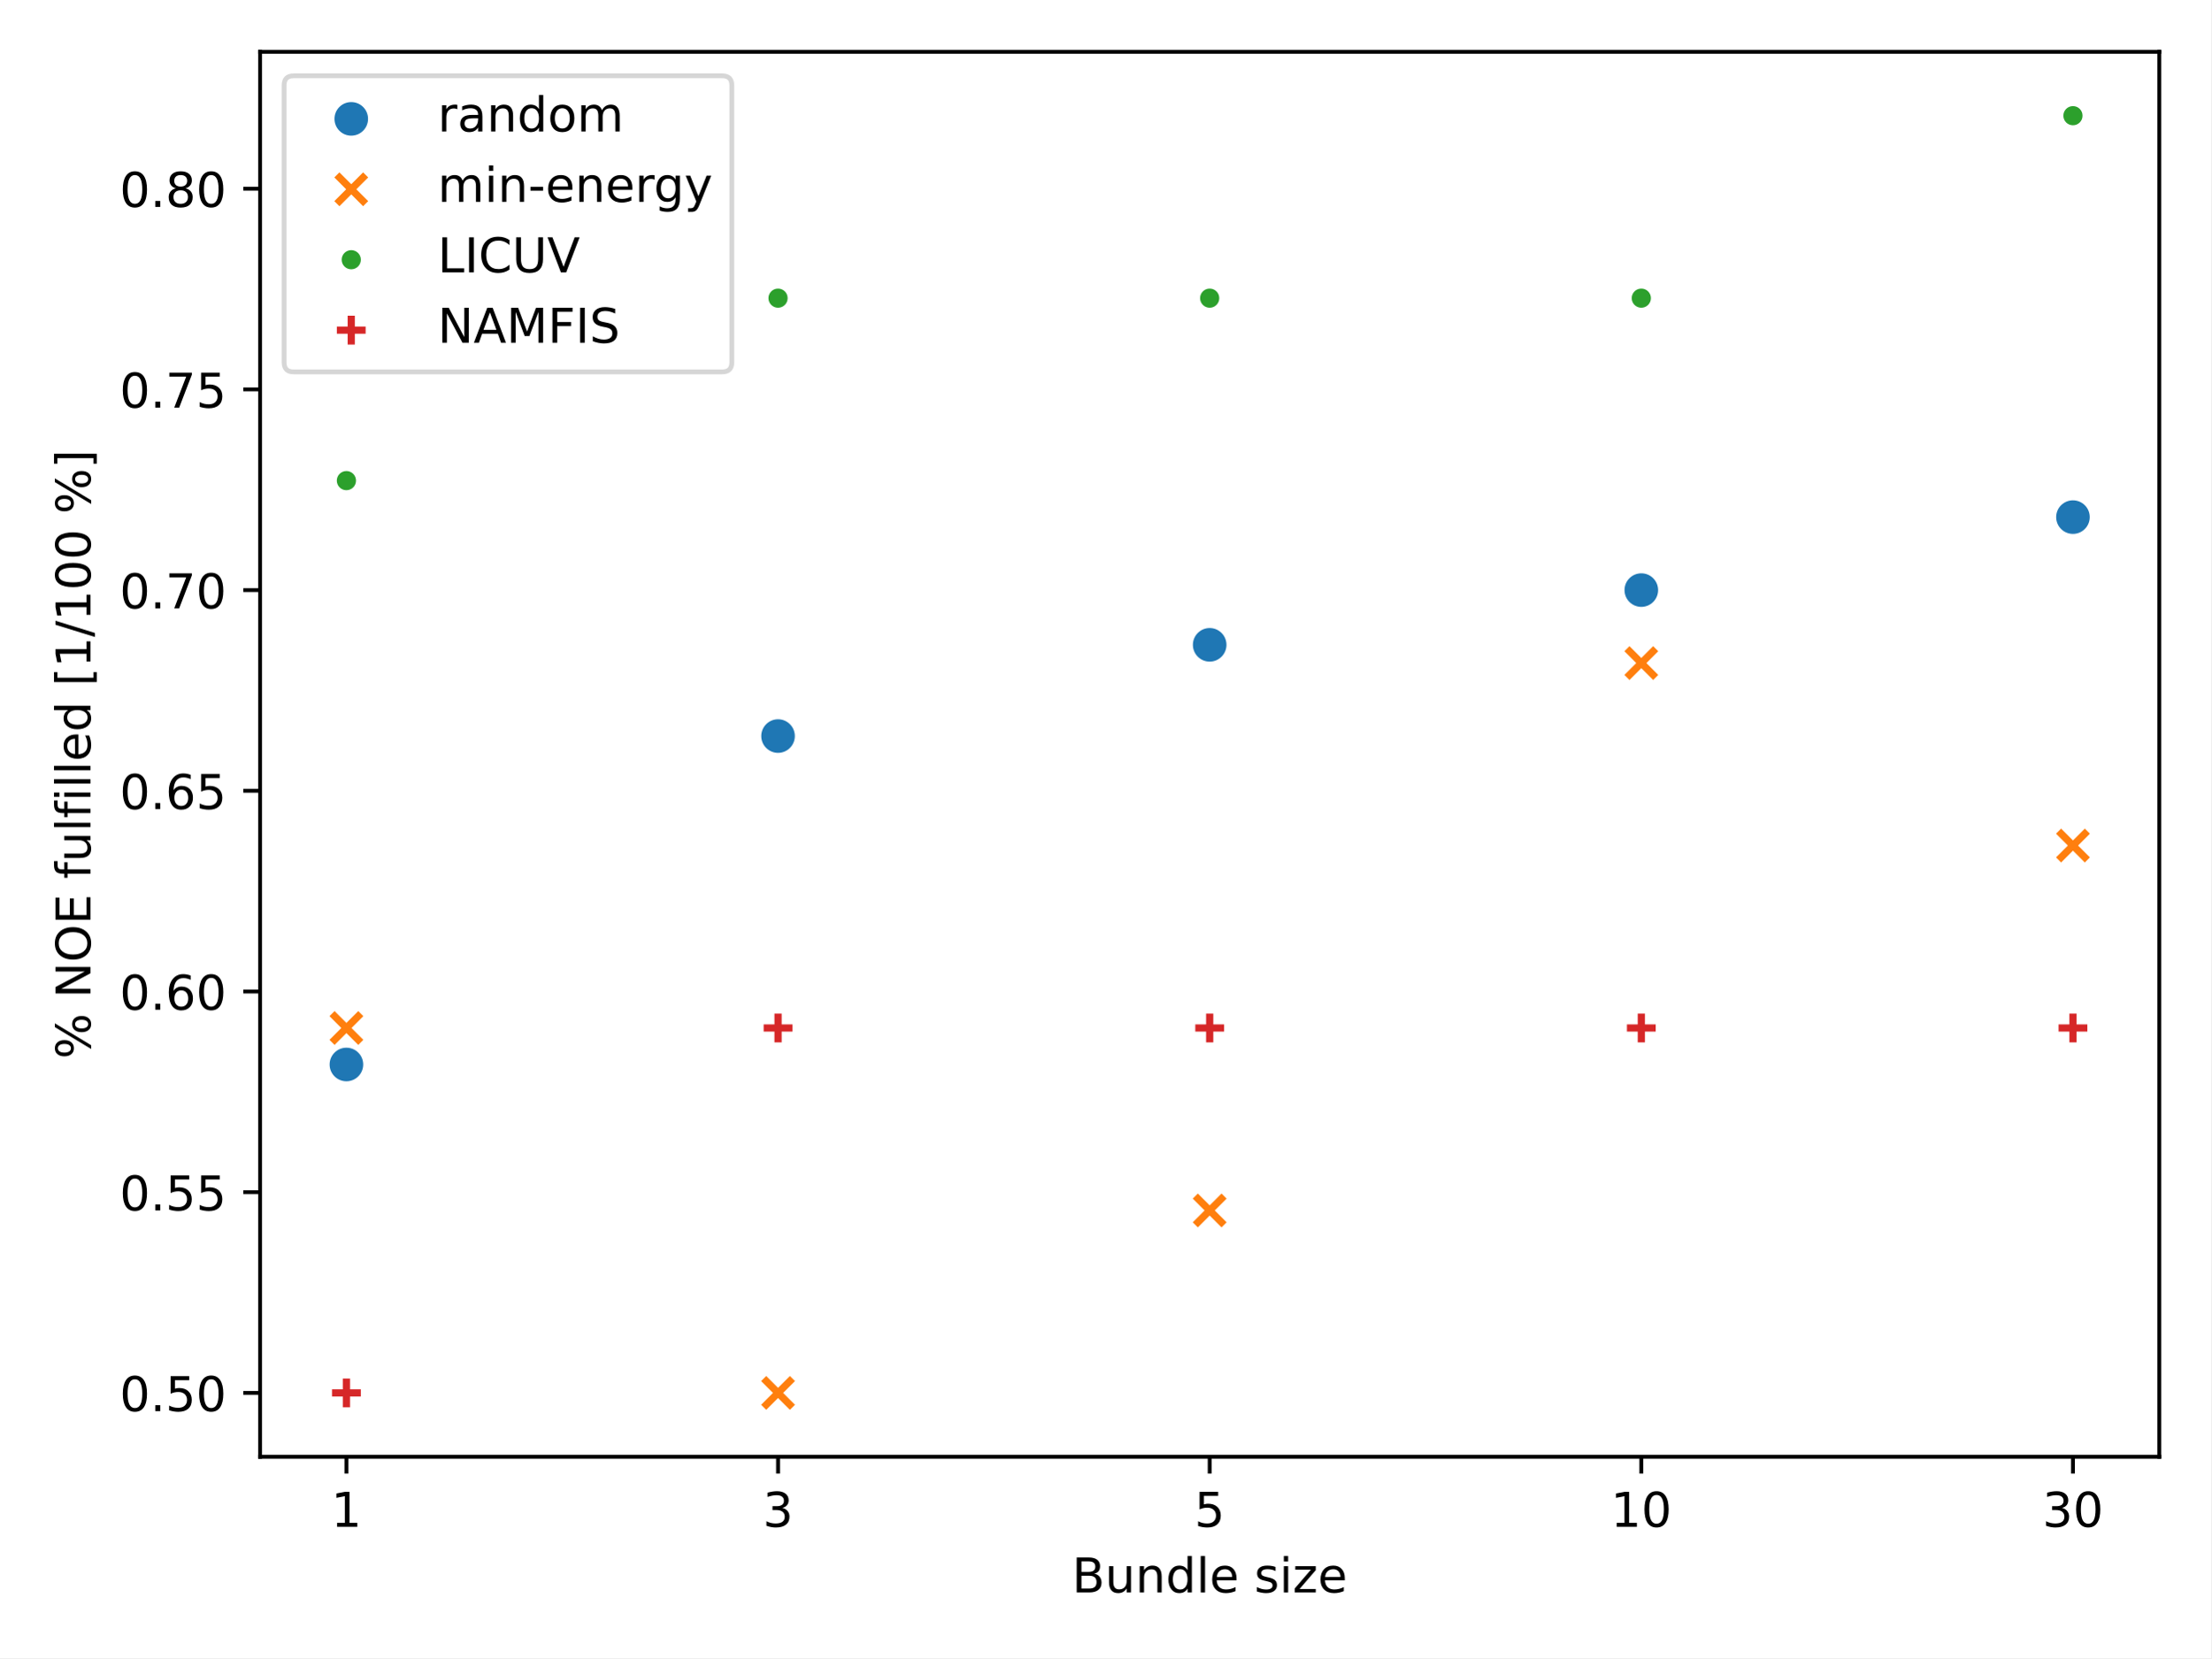
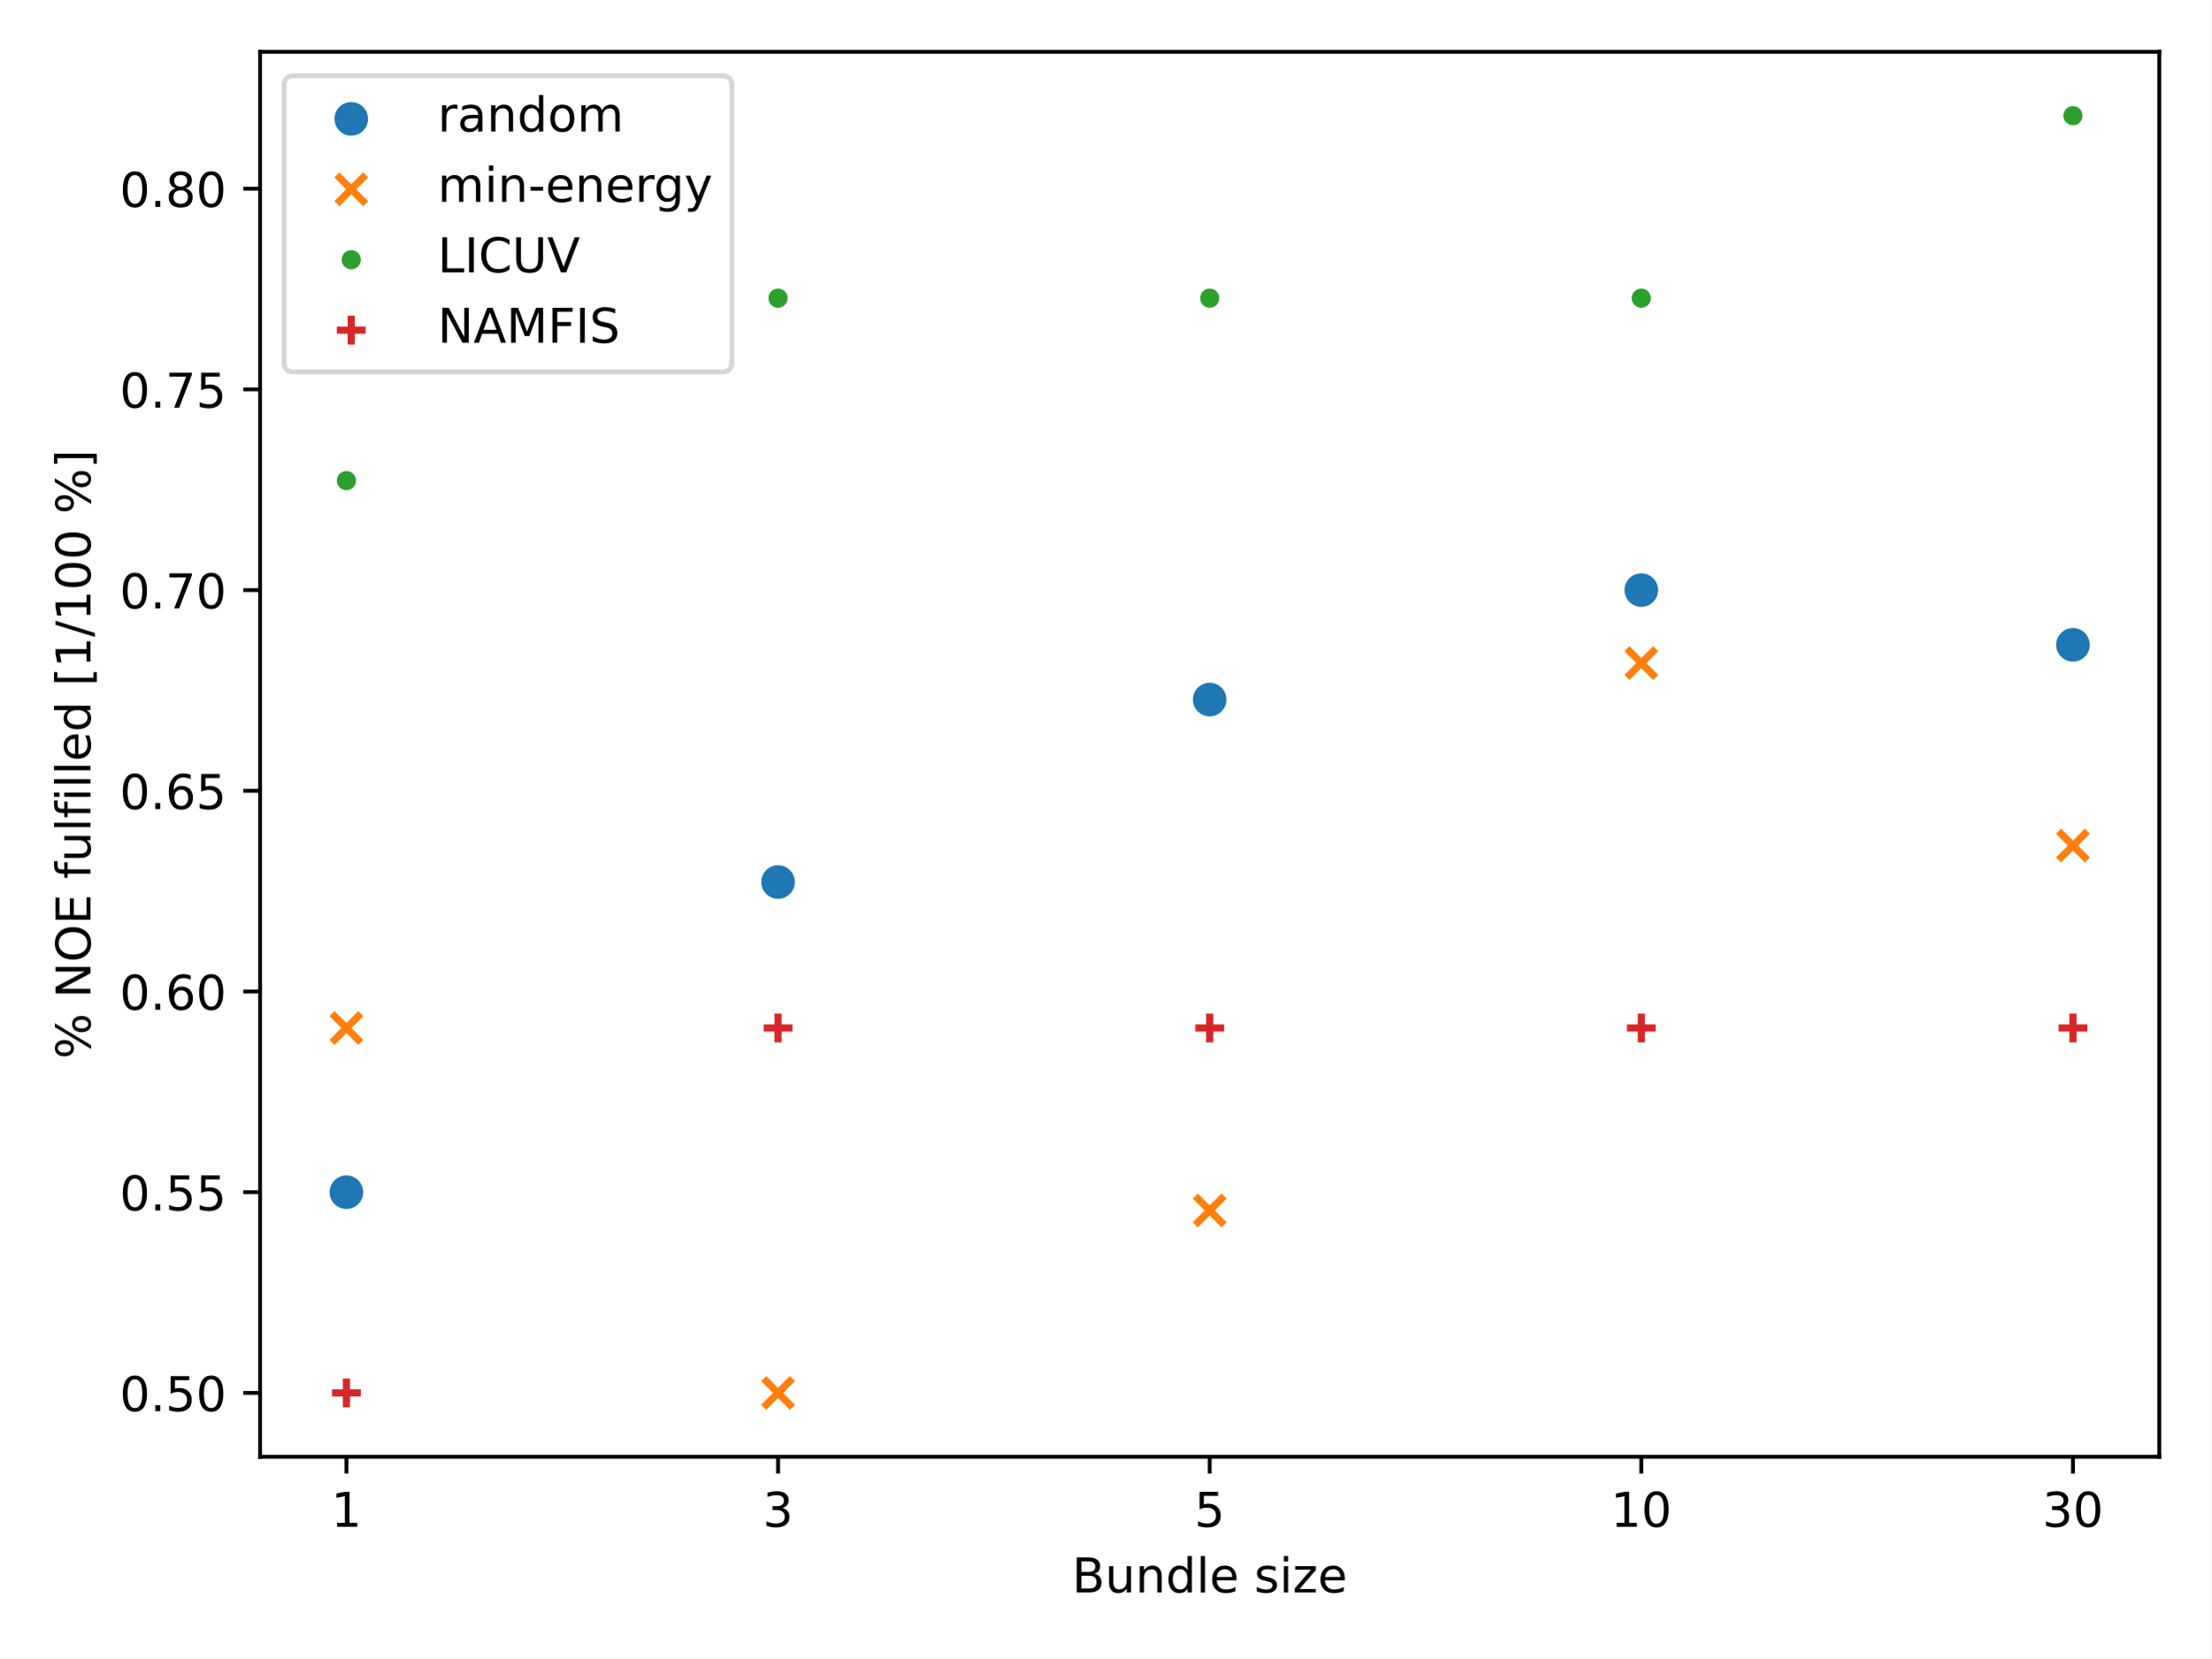
<svg xmlns="http://www.w3.org/2000/svg" xmlns:xlink="http://www.w3.org/1999/xlink" width="460.8pt" height="345.6pt" viewBox="0 0 460.8 345.6" version="1.1">
  <defs>
    <style type="text/css">*{stroke-linejoin: round; stroke-linecap: butt}</style>
  </defs>
  <g id="figure_1">
    <g id="patch_1">
      <path d="M 0 345.6  L 460.8 345.6  L 460.8 0  L 0 0  z " style="fill: #ffffff" />
    </g>
    <g id="axes_1">
      <g id="patch_2">
        <path d="M 54.2 303.64  L 450 303.64  L 450 10.8  L 54.2 10.8  z " style="fill: #ffffff" />
      </g>
      <g id="PathCollection_1">
        <defs>
-           <path id="mc4fdf73c04" d="M 0 3  C 0.796 3 1.559 2.684 2.121 2.121  C 2.684 1.559 3 0.796 3 0  C 3 -0.796 2.684 -1.559 2.121 -2.121  C 1.559 -2.684 0.796 -3 0 -3  C -0.796 -3 -1.559 -2.684 -2.121 -2.121  C -2.684 -1.559 -3 -0.796 -3 0  C -3 0.796 -2.684 1.559 -2.121 2.121  C -1.559 2.684 -0.796 3 0 3  z " style="stroke: #1f77b4" />
+           <path id="m505777b64e" d="M 0 3  C 0.796 3 1.559 2.684 2.121 2.121  C 2.684 1.559 3 0.796 3 0  C 3 -0.796 2.684 -1.559 2.121 -2.121  C 1.559 -2.684 0.796 -3 0 -3  C -0.796 -3 -1.559 -2.684 -2.121 -2.121  C -2.684 -1.559 -3 -0.796 -3 0  C -3 0.796 -2.684 1.559 -2.121 2.121  C -1.559 2.684 -0.796 3 0 3  z " style="stroke: #1f77b4" />
        </defs>
-         <g clip-path="url(#p5c003dd449)">
-           <use xlink:href="#mc4fdf73c04" x="72.191" y="221.873" style="fill: #1f77b4; stroke: #1f77b4" />
-           <use xlink:href="#mc4fdf73c04" x="162.145" y="153.417" style="fill: #1f77b4; stroke: #1f77b4" />
-           <use xlink:href="#mc4fdf73c04" x="252.1" y="134.401" style="fill: #1f77b4; stroke: #1f77b4" />
-           <use xlink:href="#mc4fdf73c04" x="342.055" y="122.992" style="fill: #1f77b4; stroke: #1f77b4" />
-           <use xlink:href="#mc4fdf73c04" x="432.009" y="107.779" style="fill: #1f77b4; stroke: #1f77b4" />
+         <g clip-path="url(#pc126f6b0c1)">
+           <use xlink:href="#m505777b64e" x="72.191" y="248.495" style="fill: #1f77b4; stroke: #1f77b4" />
+           <use xlink:href="#m505777b64e" x="162.145" y="183.842" style="fill: #1f77b4; stroke: #1f77b4" />
+           <use xlink:href="#m505777b64e" x="252.1" y="145.811" style="fill: #1f77b4; stroke: #1f77b4" />
+           <use xlink:href="#m505777b64e" x="342.055" y="122.992" style="fill: #1f77b4; stroke: #1f77b4" />
+           <use xlink:href="#m505777b64e" x="432.009" y="134.401" style="fill: #1f77b4; stroke: #1f77b4" />
        </g>
      </g>
      <g id="PathCollection_2">
        <defs>
-           <path id="m33d298d247" d="M -3 3  L 3 -3  M -3 -3  L 3 3  " style="stroke: #ff7f0e; stroke-width: 1.5" />
+           <path id="m7551ebf244" d="M -3 3  L 3 -3  M -3 -3  L 3 3  " style="stroke: #ff7f0e; stroke-width: 1.5" />
        </defs>
-         <g clip-path="url(#p5c003dd449)">
-           <use xlink:href="#m33d298d247" x="72.191" y="214.267" style="fill: #ff7f0e; stroke: #ff7f0e; stroke-width: 1.5" />
-           <use xlink:href="#m33d298d247" x="162.145" y="290.329" style="fill: #ff7f0e; stroke: #ff7f0e; stroke-width: 1.5" />
-           <use xlink:href="#m33d298d247" x="252.1" y="252.298" style="fill: #ff7f0e; stroke: #ff7f0e; stroke-width: 1.5" />
-           <use xlink:href="#m33d298d247" x="342.055" y="138.204" style="fill: #ff7f0e; stroke: #ff7f0e; stroke-width: 1.5" />
-           <use xlink:href="#m33d298d247" x="432.009" y="176.236" style="fill: #ff7f0e; stroke: #ff7f0e; stroke-width: 1.5" />
+         <g clip-path="url(#pc126f6b0c1)">
+           <use xlink:href="#m7551ebf244" x="72.191" y="214.267" style="fill: #ff7f0e; stroke: #ff7f0e; stroke-width: 1.5" />
+           <use xlink:href="#m7551ebf244" x="162.145" y="290.329" style="fill: #ff7f0e; stroke: #ff7f0e; stroke-width: 1.5" />
+           <use xlink:href="#m7551ebf244" x="252.1" y="252.298" style="fill: #ff7f0e; stroke: #ff7f0e; stroke-width: 1.5" />
+           <use xlink:href="#m7551ebf244" x="342.055" y="138.204" style="fill: #ff7f0e; stroke: #ff7f0e; stroke-width: 1.5" />
+           <use xlink:href="#m7551ebf244" x="432.009" y="176.236" style="fill: #ff7f0e; stroke: #ff7f0e; stroke-width: 1.5" />
        </g>
      </g>
      <g id="PathCollection_3">
        <defs>
-           <path id="m363508b3d8" d="M 0 1.5  C 0.398 1.5 0.779 1.342 1.061 1.061  C 1.342 0.779 1.5 0.398 1.5 0  C 1.5 -0.398 1.342 -0.779 1.061 -1.061  C 0.779 -1.342 0.398 -1.5 0 -1.5  C -0.398 -1.5 -0.779 -1.342 -1.061 -1.061  C -1.342 -0.779 -1.5 -0.398 -1.5 0  C -1.5 0.398 -1.342 0.779 -1.061 1.061  C -0.779 1.342 -0.398 1.5 0 1.5  z " style="stroke: #2ca02c" />
+           <path id="m16ea8b2bb2" d="M 0 1.5  C 0.398 1.5 0.779 1.342 1.061 1.061  C 1.342 0.779 1.5 0.398 1.5 0  C 1.5 -0.398 1.342 -0.779 1.061 -1.061  C 0.779 -1.342 0.398 -1.5 0 -1.5  C -0.398 -1.5 -0.779 -1.342 -1.061 -1.061  C -1.342 -0.779 -1.5 -0.398 -1.5 0  C -1.5 0.398 -1.342 0.779 -1.061 1.061  C -0.779 1.342 -0.398 1.5 0 1.5  z " style="stroke: #2ca02c" />
        </defs>
-         <g clip-path="url(#p5c003dd449)">
-           <use xlink:href="#m363508b3d8" x="72.191" y="100.173" style="fill: #2ca02c; stroke: #2ca02c" />
-           <use xlink:href="#m363508b3d8" x="162.145" y="62.142" style="fill: #2ca02c; stroke: #2ca02c" />
-           <use xlink:href="#m363508b3d8" x="252.1" y="62.142" style="fill: #2ca02c; stroke: #2ca02c" />
-           <use xlink:href="#m363508b3d8" x="342.055" y="62.142" style="fill: #2ca02c; stroke: #2ca02c" />
-           <use xlink:href="#m363508b3d8" x="432.009" y="24.111" style="fill: #2ca02c; stroke: #2ca02c" />
+         <g clip-path="url(#pc126f6b0c1)">
+           <use xlink:href="#m16ea8b2bb2" x="72.191" y="100.173" style="fill: #2ca02c; stroke: #2ca02c" />
+           <use xlink:href="#m16ea8b2bb2" x="162.145" y="62.142" style="fill: #2ca02c; stroke: #2ca02c" />
+           <use xlink:href="#m16ea8b2bb2" x="252.1" y="62.142" style="fill: #2ca02c; stroke: #2ca02c" />
+           <use xlink:href="#m16ea8b2bb2" x="342.055" y="62.142" style="fill: #2ca02c; stroke: #2ca02c" />
+           <use xlink:href="#m16ea8b2bb2" x="432.009" y="24.111" style="fill: #2ca02c; stroke: #2ca02c" />
        </g>
      </g>
      <g id="PathCollection_4">
        <defs>
-           <path id="m934a556aa4" d="M -3 0  L 3 0  M 0 3  L 0 -3  " style="stroke: #d62728; stroke-width: 1.5" />
+           <path id="m9c81d2c2e5" d="M -3 0  L 3 0  M 0 3  L 0 -3  " style="stroke: #d62728; stroke-width: 1.5" />
        </defs>
-         <g clip-path="url(#p5c003dd449)">
-           <use xlink:href="#m934a556aa4" x="72.191" y="290.329" style="fill: #d62728; stroke: #d62728; stroke-width: 1.5" />
-           <use xlink:href="#m934a556aa4" x="162.145" y="214.267" style="fill: #d62728; stroke: #d62728; stroke-width: 1.5" />
-           <use xlink:href="#m934a556aa4" x="252.1" y="214.267" style="fill: #d62728; stroke: #d62728; stroke-width: 1.5" />
-           <use xlink:href="#m934a556aa4" x="342.055" y="214.267" style="fill: #d62728; stroke: #d62728; stroke-width: 1.5" />
-           <use xlink:href="#m934a556aa4" x="432.009" y="214.267" style="fill: #d62728; stroke: #d62728; stroke-width: 1.5" />
+         <g clip-path="url(#pc126f6b0c1)">
+           <use xlink:href="#m9c81d2c2e5" x="72.191" y="290.329" style="fill: #d62728; stroke: #d62728; stroke-width: 1.5" />
+           <use xlink:href="#m9c81d2c2e5" x="162.145" y="214.267" style="fill: #d62728; stroke: #d62728; stroke-width: 1.5" />
+           <use xlink:href="#m9c81d2c2e5" x="252.1" y="214.267" style="fill: #d62728; stroke: #d62728; stroke-width: 1.5" />
+           <use xlink:href="#m9c81d2c2e5" x="342.055" y="214.267" style="fill: #d62728; stroke: #d62728; stroke-width: 1.5" />
+           <use xlink:href="#m9c81d2c2e5" x="432.009" y="214.267" style="fill: #d62728; stroke: #d62728; stroke-width: 1.5" />
        </g>
      </g>
      <g id="matplotlib.axis_1">
        <g id="xtick_1">
          <g id="line2d_1">
            <defs>
-               <path id="m0e94657521" d="M 0 0  L 0 3.5  " style="stroke: #000000; stroke-width: 0.8" />
-             </defs>
-             <g>
-               <use xlink:href="#m0e94657521" x="72.191" y="303.64" style="stroke: #000000; stroke-width: 0.8" />
+               <path id="m64a5eb17c4" d="M 0 0  L 0 3.5  " style="stroke: #000000; stroke-width: 0.8" />
+             </defs>
+             <g>
+               <use xlink:href="#m64a5eb17c4" x="72.191" y="303.64" style="stroke: #000000; stroke-width: 0.8" />
            </g>
          </g>
          <g id="text_1">
            <g transform="translate(69.00966 318.2384)scale(0.1 -0.1)">
              <defs>
                <path id="DejaVuSans-31" d="M 794 531  L 1825 531  L 1825 4091  L 703 3866  L 703 4441  L 1819 4666  L 2450 4666  L 2450 531  L 3481 531  L 3481 0  L 794 0  L 794 531  z " transform="scale(0.015625)" />
              </defs>
              <use xlink:href="#DejaVuSans-31" />
            </g>
          </g>
        </g>
        <g id="xtick_2">
          <g id="line2d_2">
            <g>
-               <use xlink:href="#m0e94657521" x="162.145" y="303.64" style="stroke: #000000; stroke-width: 0.8" />
+               <use xlink:href="#m64a5eb17c4" x="162.145" y="303.64" style="stroke: #000000; stroke-width: 0.8" />
            </g>
          </g>
          <g id="text_2">
            <g transform="translate(158.9642 318.2384)scale(0.1 -0.1)">
              <defs>
                <path id="DejaVuSans-33" d="M 2597 2516  Q 3050 2419 3304 2112  Q 3559 1806 3559 1356  Q 3559 666 3084 287  Q 2609 -91 1734 -91  Q 1441 -91 1130 -33  Q 819 25 488 141  L 488 750  Q 750 597 1062 519  Q 1375 441 1716 441  Q 2309 441 2620 675  Q 2931 909 2931 1356  Q 2931 1769 2642 2001  Q 2353 2234 1838 2234  L 1294 2234  L 1294 2753  L 1863 2753  Q 2328 2753 2575 2939  Q 2822 3125 2822 3475  Q 2822 3834 2567 4026  Q 2313 4219 1838 4219  Q 1578 4219 1281 4162  Q 984 4106 628 3988  L 628 4550  Q 988 4650 1302 4700  Q 1616 4750 1894 4750  Q 2613 4750 3031 4423  Q 3450 4097 3450 3541  Q 3450 3153 3228 2886  Q 3006 2619 2597 2516  z " transform="scale(0.015625)" />
              </defs>
              <use xlink:href="#DejaVuSans-33" />
            </g>
          </g>
        </g>
        <g id="xtick_3">
          <g id="line2d_3">
            <g>
-               <use xlink:href="#m0e94657521" x="252.1" y="303.64" style="stroke: #000000; stroke-width: 0.8" />
+               <use xlink:href="#m64a5eb17c4" x="252.1" y="303.64" style="stroke: #000000; stroke-width: 0.8" />
            </g>
          </g>
          <g id="text_3">
            <g transform="translate(248.9187 318.2384)scale(0.1 -0.1)">
              <defs>
                <path id="DejaVuSans-35" d="M 691 4666  L 3169 4666  L 3169 4134  L 1269 4134  L 1269 2991  Q 1406 3038 1543 3061  Q 1681 3084 1819 3084  Q 2600 3084 3056 2656  Q 3513 2228 3513 1497  Q 3513 744 3044 326  Q 2575 -91 1722 -91  Q 1428 -91 1123 -41  Q 819 9 494 109  L 494 744  Q 775 591 1075 516  Q 1375 441 1709 441  Q 2250 441 2565 725  Q 2881 1009 2881 1497  Q 2881 1984 2565 2268  Q 2250 2553 1709 2553  Q 1456 2553 1204 2497  Q 953 2441 691 2322  L 691 4666  z " transform="scale(0.015625)" />
              </defs>
              <use xlink:href="#DejaVuSans-35" />
            </g>
          </g>
        </g>
        <g id="xtick_4">
          <g id="line2d_4">
            <g>
-               <use xlink:href="#m0e94657521" x="342.055" y="303.64" style="stroke: #000000; stroke-width: 0.8" />
+               <use xlink:href="#m64a5eb17c4" x="342.055" y="303.64" style="stroke: #000000; stroke-width: 0.8" />
            </g>
          </g>
          <g id="text_4">
            <g transform="translate(335.692 318.2384)scale(0.1 -0.1)">
              <defs>
                <path id="DejaVuSans-30" d="M 2034 4250  Q 1547 4250 1301 3770  Q 1056 3291 1056 2328  Q 1056 1369 1301 889  Q 1547 409 2034 409  Q 2525 409 2770 889  Q 3016 1369 3016 2328  Q 3016 3291 2770 3770  Q 2525 4250 2034 4250  z M 2034 4750  Q 2819 4750 3233 4129  Q 3647 3509 3647 2328  Q 3647 1150 3233 529  Q 2819 -91 2034 -91  Q 1250 -91 836 529  Q 422 1150 422 2328  Q 422 3509 836 4129  Q 1250 4750 2034 4750  z " transform="scale(0.015625)" />
              </defs>
              <use xlink:href="#DejaVuSans-31" />
              <use xlink:href="#DejaVuSans-30" x="63.623" />
            </g>
          </g>
        </g>
        <g id="xtick_5">
          <g id="line2d_5">
            <g>
-               <use xlink:href="#m0e94657521" x="432.009" y="303.64" style="stroke: #000000; stroke-width: 0.8" />
+               <use xlink:href="#m64a5eb17c4" x="432.009" y="303.64" style="stroke: #000000; stroke-width: 0.8" />
            </g>
          </g>
          <g id="text_5">
            <g transform="translate(425.6466 318.2384)scale(0.1 -0.1)">
              <use xlink:href="#DejaVuSans-33" />
              <use xlink:href="#DejaVuSans-30" x="63.623" />
            </g>
          </g>
        </g>
        <g id="text_6">
          <g transform="translate(223.4086 331.9166)scale(0.1 -0.1)">
            <defs>
              <path id="DejaVuSans-42" d="M 1259 2228  L 1259 519  L 2272 519  Q 2781 519 3026 730  Q 3272 941 3272 1375  Q 3272 1813 3026 2020  Q 2781 2228 2272 2228  L 1259 2228  z M 1259 4147  L 1259 2741  L 2194 2741  Q 2656 2741 2882 2914  Q 3109 3088 3109 3444  Q 3109 3797 2882 3972  Q 2656 4147 2194 4147  L 1259 4147  z M 628 4666  L 2241 4666  Q 2963 4666 3353 4366  Q 3744 4066 3744 3513  Q 3744 3084 3544 2831  Q 3344 2578 2956 2516  Q 3422 2416 3680 2098  Q 3938 1781 3938 1306  Q 3938 681 3513 340  Q 3088 0 2303 0  L 628 0  L 628 4666  z " transform="scale(0.015625)" />
              <path id="DejaVuSans-75" d="M 544 1381  L 544 3500  L 1119 3500  L 1119 1403  Q 1119 906 1312 657  Q 1506 409 1894 409  Q 2359 409 2629 706  Q 2900 1003 2900 1516  L 2900 3500  L 3475 3500  L 3475 0  L 2900 0  L 2900 538  Q 2691 219 2414 64  Q 2138 -91 1772 -91  Q 1169 -91 856 284  Q 544 659 544 1381  z M 1991 3584  L 1991 3584  z " transform="scale(0.015625)" />
              <path id="DejaVuSans-6e" d="M 3513 2113  L 3513 0  L 2938 0  L 2938 2094  Q 2938 2591 2744 2837  Q 2550 3084 2163 3084  Q 1697 3084 1428 2787  Q 1159 2491 1159 1978  L 1159 0  L 581 0  L 581 3500  L 1159 3500  L 1159 2956  Q 1366 3272 1645 3428  Q 1925 3584 2291 3584  Q 2894 3584 3203 3211  Q 3513 2838 3513 2113  z " transform="scale(0.015625)" />
              <path id="DejaVuSans-64" d="M 2906 2969  L 2906 4863  L 3481 4863  L 3481 0  L 2906 0  L 2906 525  Q 2725 213 2448 61  Q 2172 -91 1784 -91  Q 1150 -91 751 415  Q 353 922 353 1747  Q 353 2572 751 3078  Q 1150 3584 1784 3584  Q 2172 3584 2448 3432  Q 2725 3281 2906 2969  z M 947 1747  Q 947 1113 1208 752  Q 1469 391 1925 391  Q 2381 391 2643 752  Q 2906 1113 2906 1747  Q 2906 2381 2643 2742  Q 2381 3103 1925 3103  Q 1469 3103 1208 2742  Q 947 2381 947 1747  z " transform="scale(0.015625)" />
              <path id="DejaVuSans-6c" d="M 603 4863  L 1178 4863  L 1178 0  L 603 0  L 603 4863  z " transform="scale(0.015625)" />
              <path id="DejaVuSans-65" d="M 3597 1894  L 3597 1613  L 953 1613  Q 991 1019 1311 708  Q 1631 397 2203 397  Q 2534 397 2845 478  Q 3156 559 3463 722  L 3463 178  Q 3153 47 2828 -22  Q 2503 -91 2169 -91  Q 1331 -91 842 396  Q 353 884 353 1716  Q 353 2575 817 3079  Q 1281 3584 2069 3584  Q 2775 3584 3186 3129  Q 3597 2675 3597 1894  z M 3022 2063  Q 3016 2534 2758 2815  Q 2500 3097 2075 3097  Q 1594 3097 1305 2825  Q 1016 2553 972 2059  L 3022 2063  z " transform="scale(0.015625)" />
              <path id="DejaVuSans-20" transform="scale(0.015625)" />
              <path id="DejaVuSans-73" d="M 2834 3397  L 2834 2853  Q 2591 2978 2328 3040  Q 2066 3103 1784 3103  Q 1356 3103 1142 2972  Q 928 2841 928 2578  Q 928 2378 1081 2264  Q 1234 2150 1697 2047  L 1894 2003  Q 2506 1872 2764 1633  Q 3022 1394 3022 966  Q 3022 478 2636 193  Q 2250 -91 1575 -91  Q 1294 -91 989 -36  Q 684 19 347 128  L 347 722  Q 666 556 975 473  Q 1284 391 1588 391  Q 1994 391 2212 530  Q 2431 669 2431 922  Q 2431 1156 2273 1281  Q 2116 1406 1581 1522  L 1381 1569  Q 847 1681 609 1914  Q 372 2147 372 2553  Q 372 3047 722 3315  Q 1072 3584 1716 3584  Q 2034 3584 2315 3537  Q 2597 3491 2834 3397  z " transform="scale(0.015625)" />
              <path id="DejaVuSans-69" d="M 603 3500  L 1178 3500  L 1178 0  L 603 0  L 603 3500  z M 603 4863  L 1178 4863  L 1178 4134  L 603 4134  L 603 4863  z " transform="scale(0.015625)" />
              <path id="DejaVuSans-7a" d="M 353 3500  L 3084 3500  L 3084 2975  L 922 459  L 3084 459  L 3084 0  L 275 0  L 275 525  L 2438 3041  L 353 3041  L 353 3500  z " transform="scale(0.015625)" />
            </defs>
            <use xlink:href="#DejaVuSans-42" />
            <use xlink:href="#DejaVuSans-75" x="68.604" />
            <use xlink:href="#DejaVuSans-6e" x="131.982" />
            <use xlink:href="#DejaVuSans-64" x="195.361" />
            <use xlink:href="#DejaVuSans-6c" x="258.838" />
            <use xlink:href="#DejaVuSans-65" x="286.621" />
            <use xlink:href="#DejaVuSans-20" x="348.145" />
            <use xlink:href="#DejaVuSans-73" x="379.932" />
            <use xlink:href="#DejaVuSans-69" x="432.031" />
            <use xlink:href="#DejaVuSans-7a" x="459.814" />
            <use xlink:href="#DejaVuSans-65" x="512.305" />
          </g>
        </g>
      </g>
      <g id="matplotlib.axis_2">
        <g id="ytick_1">
          <g id="line2d_6">
            <defs>
-               <path id="mf6439825ff" d="M 0 0  L -3.5 0  " style="stroke: #000000; stroke-width: 0.8" />
-             </defs>
-             <g>
-               <use xlink:href="#mf6439825ff" x="54.2" y="290.329" style="stroke: #000000; stroke-width: 0.8" />
+               <path id="mbed28d515b" d="M 0 0  L -3.5 0  " style="stroke: #000000; stroke-width: 0.8" />
+             </defs>
+             <g>
+               <use xlink:href="#mbed28d515b" x="54.2" y="290.329" style="stroke: #000000; stroke-width: 0.8" />
            </g>
          </g>
          <g id="text_7">
            <g transform="translate(24.93437 294.1283)scale(0.1 -0.1)">
              <defs>
                <path id="DejaVuSans-2e" d="M 684 794  L 1344 794  L 1344 0  L 684 0  L 684 794  z " transform="scale(0.015625)" />
              </defs>
              <use xlink:href="#DejaVuSans-30" />
              <use xlink:href="#DejaVuSans-2e" x="63.623" />
              <use xlink:href="#DejaVuSans-35" x="95.41" />
              <use xlink:href="#DejaVuSans-30" x="159.033" />
            </g>
          </g>
        </g>
        <g id="ytick_2">
          <g id="line2d_7">
            <g>
-               <use xlink:href="#mf6439825ff" x="54.2" y="248.495" style="stroke: #000000; stroke-width: 0.8" />
+               <use xlink:href="#mbed28d515b" x="54.2" y="248.495" style="stroke: #000000; stroke-width: 0.8" />
            </g>
          </g>
          <g id="text_8">
            <g transform="translate(24.93437 252.294)scale(0.1 -0.1)">
              <use xlink:href="#DejaVuSans-30" />
              <use xlink:href="#DejaVuSans-2e" x="63.623" />
              <use xlink:href="#DejaVuSans-35" x="95.41" />
              <use xlink:href="#DejaVuSans-35" x="159.033" />
            </g>
          </g>
        </g>
        <g id="ytick_3">
          <g id="line2d_8">
            <g>
-               <use xlink:href="#mf6439825ff" x="54.2" y="206.661" style="stroke: #000000; stroke-width: 0.8" />
+               <use xlink:href="#mbed28d515b" x="54.2" y="206.661" style="stroke: #000000; stroke-width: 0.8" />
            </g>
          </g>
          <g id="text_9">
            <g transform="translate(24.93437 210.4597)scale(0.1 -0.1)">
              <defs>
                <path id="DejaVuSans-36" d="M 2113 2584  Q 1688 2584 1439 2293  Q 1191 2003 1191 1497  Q 1191 994 1439 701  Q 1688 409 2113 409  Q 2538 409 2786 701  Q 3034 994 3034 1497  Q 3034 2003 2786 2293  Q 2538 2584 2113 2584  z M 3366 4563  L 3366 3988  Q 3128 4100 2886 4159  Q 2644 4219 2406 4219  Q 1781 4219 1451 3797  Q 1122 3375 1075 2522  Q 1259 2794 1537 2939  Q 1816 3084 2150 3084  Q 2853 3084 3261 2657  Q 3669 2231 3669 1497  Q 3669 778 3244 343  Q 2819 -91 2113 -91  Q 1303 -91 875 529  Q 447 1150 447 2328  Q 447 3434 972 4092  Q 1497 4750 2381 4750  Q 2619 4750 2861 4703  Q 3103 4656 3366 4563  z " transform="scale(0.015625)" />
              </defs>
              <use xlink:href="#DejaVuSans-30" />
              <use xlink:href="#DejaVuSans-2e" x="63.623" />
              <use xlink:href="#DejaVuSans-36" x="95.41" />
              <use xlink:href="#DejaVuSans-30" x="159.033" />
            </g>
          </g>
        </g>
        <g id="ytick_4">
          <g id="line2d_9">
            <g>
-               <use xlink:href="#mf6439825ff" x="54.2" y="164.826" style="stroke: #000000; stroke-width: 0.8" />
+               <use xlink:href="#mbed28d515b" x="54.2" y="164.826" style="stroke: #000000; stroke-width: 0.8" />
            </g>
          </g>
          <g id="text_10">
            <g transform="translate(24.93437 168.6255)scale(0.1 -0.1)">
              <use xlink:href="#DejaVuSans-30" />
              <use xlink:href="#DejaVuSans-2e" x="63.623" />
              <use xlink:href="#DejaVuSans-36" x="95.41" />
              <use xlink:href="#DejaVuSans-35" x="159.033" />
            </g>
          </g>
        </g>
        <g id="ytick_5">
          <g id="line2d_10">
            <g>
-               <use xlink:href="#mf6439825ff" x="54.2" y="122.992" style="stroke: #000000; stroke-width: 0.8" />
+               <use xlink:href="#mbed28d515b" x="54.2" y="122.992" style="stroke: #000000; stroke-width: 0.8" />
            </g>
          </g>
          <g id="text_11">
            <g transform="translate(24.93437 126.7912)scale(0.1 -0.1)">
              <defs>
                <path id="DejaVuSans-37" d="M 525 4666  L 3525 4666  L 3525 4397  L 1831 0  L 1172 0  L 2766 4134  L 525 4134  L 525 4666  z " transform="scale(0.015625)" />
              </defs>
              <use xlink:href="#DejaVuSans-30" />
              <use xlink:href="#DejaVuSans-2e" x="63.623" />
              <use xlink:href="#DejaVuSans-37" x="95.41" />
              <use xlink:href="#DejaVuSans-30" x="159.033" />
            </g>
          </g>
        </g>
        <g id="ytick_6">
          <g id="line2d_11">
            <g>
-               <use xlink:href="#mf6439825ff" x="54.2" y="81.158" style="stroke: #000000; stroke-width: 0.8" />
+               <use xlink:href="#mbed28d515b" x="54.2" y="81.158" style="stroke: #000000; stroke-width: 0.8" />
            </g>
          </g>
          <g id="text_12">
            <g transform="translate(24.93437 84.95688)scale(0.1 -0.1)">
              <use xlink:href="#DejaVuSans-30" />
              <use xlink:href="#DejaVuSans-2e" x="63.623" />
              <use xlink:href="#DejaVuSans-37" x="95.41" />
              <use xlink:href="#DejaVuSans-35" x="159.033" />
            </g>
          </g>
        </g>
        <g id="ytick_7">
          <g id="line2d_12">
            <g>
-               <use xlink:href="#mf6439825ff" x="54.2" y="39.323" style="stroke: #000000; stroke-width: 0.8" />
+               <use xlink:href="#mbed28d515b" x="54.2" y="39.323" style="stroke: #000000; stroke-width: 0.8" />
            </g>
          </g>
          <g id="text_13">
            <g transform="translate(24.93437 43.12259)scale(0.1 -0.1)">
              <defs>
                <path id="DejaVuSans-38" d="M 2034 2216  Q 1584 2216 1326 1975  Q 1069 1734 1069 1313  Q 1069 891 1326 650  Q 1584 409 2034 409  Q 2484 409 2743 651  Q 3003 894 3003 1313  Q 3003 1734 2745 1975  Q 2488 2216 2034 2216  z M 1403 2484  Q 997 2584 770 2862  Q 544 3141 544 3541  Q 544 4100 942 4425  Q 1341 4750 2034 4750  Q 2731 4750 3128 4425  Q 3525 4100 3525 3541  Q 3525 3141 3298 2862  Q 3072 2584 2669 2484  Q 3125 2378 3379 2068  Q 3634 1759 3634 1313  Q 3634 634 3220 271  Q 2806 -91 2034 -91  Q 1263 -91 848 271  Q 434 634 434 1313  Q 434 1759 690 2068  Q 947 2378 1403 2484  z M 1172 3481  Q 1172 3119 1398 2916  Q 1625 2713 2034 2713  Q 2441 2713 2670 2916  Q 2900 3119 2900 3481  Q 2900 3844 2670 4047  Q 2441 4250 2034 4250  Q 1625 4250 1398 4047  Q 1172 3844 1172 3481  z " transform="scale(0.015625)" />
              </defs>
              <use xlink:href="#DejaVuSans-30" />
              <use xlink:href="#DejaVuSans-2e" x="63.623" />
              <use xlink:href="#DejaVuSans-38" x="95.41" />
              <use xlink:href="#DejaVuSans-30" x="159.033" />
            </g>
          </g>
        </g>
        <g id="text_14">
          <g transform="translate(18.85469 220.7208)rotate(-90)scale(0.1 -0.1)">
            <defs>
              <path id="DejaVuSans-25" d="M 4653 2053  Q 4381 2053 4226 1822  Q 4072 1591 4072 1178  Q 4072 772 4226 539  Q 4381 306 4653 306  Q 4919 306 5073 539  Q 5228 772 5228 1178  Q 5228 1588 5073 1820  Q 4919 2053 4653 2053  z M 4653 2450  Q 5147 2450 5437 2106  Q 5728 1763 5728 1178  Q 5728 594 5436 251  Q 5144 -91 4653 -91  Q 4153 -91 3862 251  Q 3572 594 3572 1178  Q 3572 1766 3864 2108  Q 4156 2450 4653 2450  z M 1428 4353  Q 1159 4353 1004 4120  Q 850 3888 850 3481  Q 850 3069 1003 2837  Q 1156 2606 1428 2606  Q 1700 2606 1854 2837  Q 2009 3069 2009 3481  Q 2009 3884 1853 4118  Q 1697 4353 1428 4353  z M 4250 4750  L 4750 4750  L 1831 -91  L 1331 -91  L 4250 4750  z M 1428 4750  Q 1922 4750 2215 4408  Q 2509 4066 2509 3481  Q 2509 2891 2217 2550  Q 1925 2209 1428 2209  Q 931 2209 642 2551  Q 353 2894 353 3481  Q 353 4063 643 4406  Q 934 4750 1428 4750  z " transform="scale(0.015625)" />
              <path id="DejaVuSans-4e" d="M 628 4666  L 1478 4666  L 3547 763  L 3547 4666  L 4159 4666  L 4159 0  L 3309 0  L 1241 3903  L 1241 0  L 628 0  L 628 4666  z " transform="scale(0.015625)" />
              <path id="DejaVuSans-4f" d="M 2522 4238  Q 1834 4238 1429 3725  Q 1025 3213 1025 2328  Q 1025 1447 1429 934  Q 1834 422 2522 422  Q 3209 422 3611 934  Q 4013 1447 4013 2328  Q 4013 3213 3611 3725  Q 3209 4238 2522 4238  z M 2522 4750  Q 3503 4750 4090 4092  Q 4678 3434 4678 2328  Q 4678 1225 4090 567  Q 3503 -91 2522 -91  Q 1538 -91 948 565  Q 359 1222 359 2328  Q 359 3434 948 4092  Q 1538 4750 2522 4750  z " transform="scale(0.015625)" />
              <path id="DejaVuSans-45" d="M 628 4666  L 3578 4666  L 3578 4134  L 1259 4134  L 1259 2753  L 3481 2753  L 3481 2222  L 1259 2222  L 1259 531  L 3634 531  L 3634 0  L 628 0  L 628 4666  z " transform="scale(0.015625)" />
              <path id="DejaVuSans-66" d="M 2375 4863  L 2375 4384  L 1825 4384  Q 1516 4384 1395 4259  Q 1275 4134 1275 3809  L 1275 3500  L 2222 3500  L 2222 3053  L 1275 3053  L 1275 0  L 697 0  L 697 3053  L 147 3053  L 147 3500  L 697 3500  L 697 3744  Q 697 4328 969 4595  Q 1241 4863 1831 4863  L 2375 4863  z " transform="scale(0.015625)" />
              <path id="DejaVuSans-5b" d="M 550 4863  L 1875 4863  L 1875 4416  L 1125 4416  L 1125 -397  L 1875 -397  L 1875 -844  L 550 -844  L 550 4863  z " transform="scale(0.015625)" />
              <path id="DejaVuSans-2f" d="M 1625 4666  L 2156 4666  L 531 -594  L 0 -594  L 1625 4666  z " transform="scale(0.015625)" />
              <path id="DejaVuSans-5d" d="M 1947 4863  L 1947 -844  L 622 -844  L 622 -397  L 1369 -397  L 1369 4416  L 622 4416  L 622 4863  L 1947 4863  z " transform="scale(0.015625)" />
            </defs>
            <use xlink:href="#DejaVuSans-25" />
            <use xlink:href="#DejaVuSans-20" x="95.02" />
            <use xlink:href="#DejaVuSans-4e" x="126.807" />
            <use xlink:href="#DejaVuSans-4f" x="201.611" />
            <use xlink:href="#DejaVuSans-45" x="280.322" />
            <use xlink:href="#DejaVuSans-20" x="343.506" />
            <use xlink:href="#DejaVuSans-66" x="375.293" />
            <use xlink:href="#DejaVuSans-75" x="410.498" />
            <use xlink:href="#DejaVuSans-6c" x="473.877" />
            <use xlink:href="#DejaVuSans-66" x="501.66" />
            <use xlink:href="#DejaVuSans-69" x="536.865" />
            <use xlink:href="#DejaVuSans-6c" x="564.648" />
            <use xlink:href="#DejaVuSans-6c" x="592.432" />
            <use xlink:href="#DejaVuSans-65" x="620.215" />
            <use xlink:href="#DejaVuSans-64" x="681.738" />
            <use xlink:href="#DejaVuSans-20" x="745.215" />
            <use xlink:href="#DejaVuSans-5b" x="777.002" />
            <use xlink:href="#DejaVuSans-31" x="816.016" />
            <use xlink:href="#DejaVuSans-2f" x="879.639" />
            <use xlink:href="#DejaVuSans-31" x="913.33" />
            <use xlink:href="#DejaVuSans-30" x="976.953" />
            <use xlink:href="#DejaVuSans-30" x="1040.576" />
            <use xlink:href="#DejaVuSans-20" x="1104.199" />
            <use xlink:href="#DejaVuSans-25" x="1135.986" />
            <use xlink:href="#DejaVuSans-5d" x="1231.006" />
          </g>
        </g>
      </g>
      <g id="patch_3">
        <path d="M 54.2 303.64  L 54.2 10.8  " style="fill: none; stroke: #000000; stroke-width: 0.8; stroke-linejoin: miter; stroke-linecap: square" />
      </g>
      <g id="patch_4">
        <path d="M 450 303.64  L 450 10.8  " style="fill: none; stroke: #000000; stroke-width: 0.8; stroke-linejoin: miter; stroke-linecap: square" />
      </g>
      <g id="patch_5">
        <path d="M 54.2 303.64  L 450 303.64  " style="fill: none; stroke: #000000; stroke-width: 0.8; stroke-linejoin: miter; stroke-linecap: square" />
      </g>
      <g id="patch_6">
        <path d="M 54.2 10.8  L 450 10.8  " style="fill: none; stroke: #000000; stroke-width: 0.8; stroke-linejoin: miter; stroke-linecap: square" />
      </g>
      <g id="legend_1">
        <g id="patch_7">
          <path d="M 61.2 77.513  L 150.511 77.513  Q 152.511 77.513 152.511 75.513  L 152.511 17.8  Q 152.511 15.8 150.511 15.8  L 61.2 15.8  Q 59.2 15.8 59.2 17.8  L 59.2 75.513  Q 59.2 77.513 61.2 77.513  z " style="fill: #ffffff; opacity: 0.8; stroke: #cccccc; stroke-linejoin: miter" />
        </g>
        <g id="PathCollection_5">
          <g>
-             <use xlink:href="#mc4fdf73c04" x="73.2" y="24.773" style="fill: #1f77b4; stroke: #1f77b4" />
+             <use xlink:href="#m505777b64e" x="73.2" y="24.773" style="fill: #1f77b4; stroke: #1f77b4" />
          </g>
        </g>
        <g id="text_15">
          <g transform="translate(91.2 27.39844)scale(0.1 -0.1)">
            <defs>
              <path id="DejaVuSans-72" d="M 2631 2963  Q 2534 3019 2420 3045  Q 2306 3072 2169 3072  Q 1681 3072 1420 2755  Q 1159 2438 1159 1844  L 1159 0  L 581 0  L 581 3500  L 1159 3500  L 1159 2956  Q 1341 3275 1631 3429  Q 1922 3584 2338 3584  Q 2397 3584 2469 3576  Q 2541 3569 2628 3553  L 2631 2963  z " transform="scale(0.015625)" />
              <path id="DejaVuSans-61" d="M 2194 1759  Q 1497 1759 1228 1600  Q 959 1441 959 1056  Q 959 750 1161 570  Q 1363 391 1709 391  Q 2188 391 2477 730  Q 2766 1069 2766 1631  L 2766 1759  L 2194 1759  z M 3341 1997  L 3341 0  L 2766 0  L 2766 531  Q 2569 213 2275 61  Q 1981 -91 1556 -91  Q 1019 -91 701 211  Q 384 513 384 1019  Q 384 1609 779 1909  Q 1175 2209 1959 2209  L 2766 2209  L 2766 2266  Q 2766 2663 2505 2880  Q 2244 3097 1772 3097  Q 1472 3097 1187 3025  Q 903 2953 641 2809  L 641 3341  Q 956 3463 1253 3523  Q 1550 3584 1831 3584  Q 2591 3584 2966 3190  Q 3341 2797 3341 1997  z " transform="scale(0.015625)" />
              <path id="DejaVuSans-6f" d="M 1959 3097  Q 1497 3097 1228 2736  Q 959 2375 959 1747  Q 959 1119 1226 758  Q 1494 397 1959 397  Q 2419 397 2687 759  Q 2956 1122 2956 1747  Q 2956 2369 2687 2733  Q 2419 3097 1959 3097  z M 1959 3584  Q 2709 3584 3137 3096  Q 3566 2609 3566 1747  Q 3566 888 3137 398  Q 2709 -91 1959 -91  Q 1206 -91 779 398  Q 353 888 353 1747  Q 353 2609 779 3096  Q 1206 3584 1959 3584  z " transform="scale(0.015625)" />
              <path id="DejaVuSans-6d" d="M 3328 2828  Q 3544 3216 3844 3400  Q 4144 3584 4550 3584  Q 5097 3584 5394 3201  Q 5691 2819 5691 2113  L 5691 0  L 5113 0  L 5113 2094  Q 5113 2597 4934 2840  Q 4756 3084 4391 3084  Q 3944 3084 3684 2787  Q 3425 2491 3425 1978  L 3425 0  L 2847 0  L 2847 2094  Q 2847 2600 2669 2842  Q 2491 3084 2119 3084  Q 1678 3084 1418 2786  Q 1159 2488 1159 1978  L 1159 0  L 581 0  L 581 3500  L 1159 3500  L 1159 2956  Q 1356 3278 1631 3431  Q 1906 3584 2284 3584  Q 2666 3584 2933 3390  Q 3200 3197 3328 2828  z " transform="scale(0.015625)" />
            </defs>
            <use xlink:href="#DejaVuSans-72" />
            <use xlink:href="#DejaVuSans-61" x="41.113" />
            <use xlink:href="#DejaVuSans-6e" x="102.393" />
            <use xlink:href="#DejaVuSans-64" x="165.771" />
            <use xlink:href="#DejaVuSans-6f" x="229.248" />
            <use xlink:href="#DejaVuSans-6d" x="290.43" />
          </g>
        </g>
        <g id="PathCollection_6">
          <g>
-             <use xlink:href="#m33d298d247" x="73.2" y="39.452" style="fill: #ff7f0e; stroke: #ff7f0e; stroke-width: 1.5" />
+             <use xlink:href="#m7551ebf244" x="73.2" y="39.452" style="fill: #ff7f0e; stroke: #ff7f0e; stroke-width: 1.5" />
          </g>
        </g>
        <g id="text_16">
          <g transform="translate(91.2 42.07656)scale(0.1 -0.1)">
            <defs>
              <path id="DejaVuSans-2d" d="M 313 2009  L 1997 2009  L 1997 1497  L 313 1497  L 313 2009  z " transform="scale(0.015625)" />
              <path id="DejaVuSans-67" d="M 2906 1791  Q 2906 2416 2648 2759  Q 2391 3103 1925 3103  Q 1463 3103 1205 2759  Q 947 2416 947 1791  Q 947 1169 1205 825  Q 1463 481 1925 481  Q 2391 481 2648 825  Q 2906 1169 2906 1791  z M 3481 434  Q 3481 -459 3084 -895  Q 2688 -1331 1869 -1331  Q 1566 -1331 1297 -1286  Q 1028 -1241 775 -1147  L 775 -588  Q 1028 -725 1275 -790  Q 1522 -856 1778 -856  Q 2344 -856 2625 -561  Q 2906 -266 2906 331  L 2906 616  Q 2728 306 2450 153  Q 2172 0 1784 0  Q 1141 0 747 490  Q 353 981 353 1791  Q 353 2603 747 3093  Q 1141 3584 1784 3584  Q 2172 3584 2450 3431  Q 2728 3278 2906 2969  L 2906 3500  L 3481 3500  L 3481 434  z " transform="scale(0.015625)" />
              <path id="DejaVuSans-79" d="M 2059 -325  Q 1816 -950 1584 -1140  Q 1353 -1331 966 -1331  L 506 -1331  L 506 -850  L 844 -850  Q 1081 -850 1212 -737  Q 1344 -625 1503 -206  L 1606 56  L 191 3500  L 800 3500  L 1894 763  L 2988 3500  L 3597 3500  L 2059 -325  z " transform="scale(0.015625)" />
            </defs>
            <use xlink:href="#DejaVuSans-6d" />
            <use xlink:href="#DejaVuSans-69" x="97.412" />
            <use xlink:href="#DejaVuSans-6e" x="125.195" />
            <use xlink:href="#DejaVuSans-2d" x="188.574" />
            <use xlink:href="#DejaVuSans-65" x="224.658" />
            <use xlink:href="#DejaVuSans-6e" x="286.182" />
            <use xlink:href="#DejaVuSans-65" x="349.561" />
            <use xlink:href="#DejaVuSans-72" x="411.084" />
            <use xlink:href="#DejaVuSans-67" x="450.447" />
            <use xlink:href="#DejaVuSans-79" x="513.924" />
          </g>
        </g>
        <g id="PathCollection_7">
          <g>
-             <use xlink:href="#m363508b3d8" x="73.2" y="54.13" style="fill: #2ca02c; stroke: #2ca02c" />
+             <use xlink:href="#m16ea8b2bb2" x="73.2" y="54.13" style="fill: #2ca02c; stroke: #2ca02c" />
          </g>
        </g>
        <g id="text_17">
          <g transform="translate(91.2 56.75469)scale(0.1 -0.1)">
            <defs>
              <path id="DejaVuSans-4c" d="M 628 4666  L 1259 4666  L 1259 531  L 3531 531  L 3531 0  L 628 0  L 628 4666  z " transform="scale(0.015625)" />
              <path id="DejaVuSans-49" d="M 628 4666  L 1259 4666  L 1259 0  L 628 0  L 628 4666  z " transform="scale(0.015625)" />
              <path id="DejaVuSans-43" d="M 4122 4306  L 4122 3641  Q 3803 3938 3442 4084  Q 3081 4231 2675 4231  Q 1875 4231 1450 3742  Q 1025 3253 1025 2328  Q 1025 1406 1450 917  Q 1875 428 2675 428  Q 3081 428 3442 575  Q 3803 722 4122 1019  L 4122 359  Q 3791 134 3420 21  Q 3050 -91 2638 -91  Q 1578 -91 968 557  Q 359 1206 359 2328  Q 359 3453 968 4101  Q 1578 4750 2638 4750  Q 3056 4750 3426 4639  Q 3797 4528 4122 4306  z " transform="scale(0.015625)" />
              <path id="DejaVuSans-55" d="M 556 4666  L 1191 4666  L 1191 1831  Q 1191 1081 1462 751  Q 1734 422 2344 422  Q 2950 422 3222 751  Q 3494 1081 3494 1831  L 3494 4666  L 4128 4666  L 4128 1753  Q 4128 841 3676 375  Q 3225 -91 2344 -91  Q 1459 -91 1007 375  Q 556 841 556 1753  L 556 4666  z " transform="scale(0.015625)" />
              <path id="DejaVuSans-56" d="M 1831 0  L 50 4666  L 709 4666  L 2188 738  L 3669 4666  L 4325 4666  L 2547 0  L 1831 0  z " transform="scale(0.015625)" />
            </defs>
            <use xlink:href="#DejaVuSans-4c" />
            <use xlink:href="#DejaVuSans-49" x="55.713" />
            <use xlink:href="#DejaVuSans-43" x="85.205" />
            <use xlink:href="#DejaVuSans-55" x="155.029" />
            <use xlink:href="#DejaVuSans-56" x="228.223" />
          </g>
        </g>
        <g id="PathCollection_8">
          <g>
-             <use xlink:href="#m934a556aa4" x="73.2" y="68.808" style="fill: #d62728; stroke: #d62728; stroke-width: 1.5" />
+             <use xlink:href="#m9c81d2c2e5" x="73.2" y="68.808" style="fill: #d62728; stroke: #d62728; stroke-width: 1.5" />
          </g>
        </g>
        <g id="text_18">
          <g transform="translate(91.2 71.43281)scale(0.1 -0.1)">
            <defs>
              <path id="DejaVuSans-41" d="M 2188 4044  L 1331 1722  L 3047 1722  L 2188 4044  z M 1831 4666  L 2547 4666  L 4325 0  L 3669 0  L 3244 1197  L 1141 1197  L 716 0  L 50 0  L 1831 4666  z " transform="scale(0.015625)" />
              <path id="DejaVuSans-4d" d="M 628 4666  L 1569 4666  L 2759 1491  L 3956 4666  L 4897 4666  L 4897 0  L 4281 0  L 4281 4097  L 3078 897  L 2444 897  L 1241 4097  L 1241 0  L 628 0  L 628 4666  z " transform="scale(0.015625)" />
              <path id="DejaVuSans-46" d="M 628 4666  L 3309 4666  L 3309 4134  L 1259 4134  L 1259 2759  L 3109 2759  L 3109 2228  L 1259 2228  L 1259 0  L 628 0  L 628 4666  z " transform="scale(0.015625)" />
              <path id="DejaVuSans-53" d="M 3425 4513  L 3425 3897  Q 3066 4069 2747 4153  Q 2428 4238 2131 4238  Q 1616 4238 1336 4038  Q 1056 3838 1056 3469  Q 1056 3159 1242 3001  Q 1428 2844 1947 2747  L 2328 2669  Q 3034 2534 3370 2195  Q 3706 1856 3706 1288  Q 3706 609 3251 259  Q 2797 -91 1919 -91  Q 1588 -91 1214 -16  Q 841 59 441 206  L 441 856  Q 825 641 1194 531  Q 1563 422 1919 422  Q 2459 422 2753 634  Q 3047 847 3047 1241  Q 3047 1584 2836 1778  Q 2625 1972 2144 2069  L 1759 2144  Q 1053 2284 737 2584  Q 422 2884 422 3419  Q 422 4038 858 4394  Q 1294 4750 2059 4750  Q 2388 4750 2728 4690  Q 3069 4631 3425 4513  z " transform="scale(0.015625)" />
            </defs>
            <use xlink:href="#DejaVuSans-4e" />
            <use xlink:href="#DejaVuSans-41" x="74.805" />
            <use xlink:href="#DejaVuSans-4d" x="143.213" />
            <use xlink:href="#DejaVuSans-46" x="229.492" />
            <use xlink:href="#DejaVuSans-49" x="287.012" />
            <use xlink:href="#DejaVuSans-53" x="316.504" />
          </g>
        </g>
      </g>
    </g>
  </g>
  <defs>
-     <clipPath id="p5c003dd449">
+     <clipPath id="pc126f6b0c1">
      <rect x="54.2" y="10.8" width="395.8" height="292.84" />
    </clipPath>
  </defs>
</svg>
